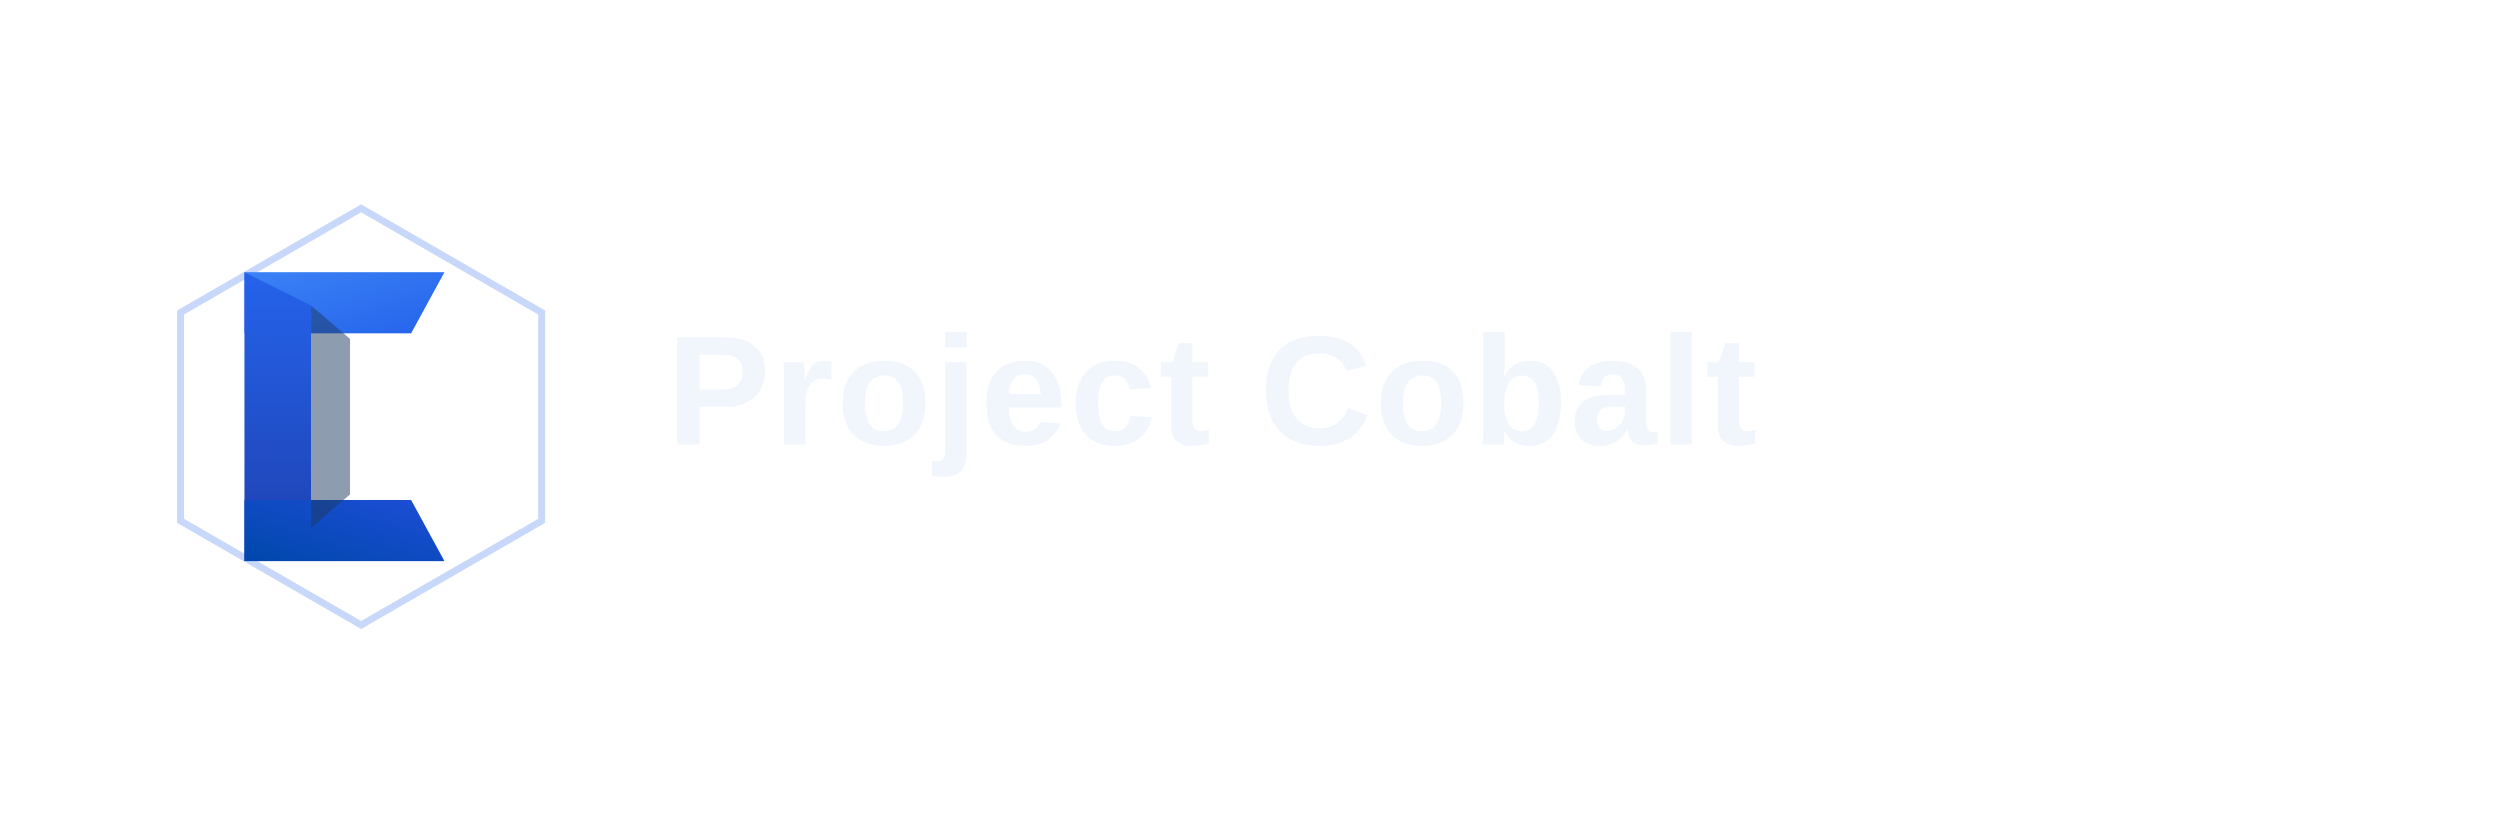
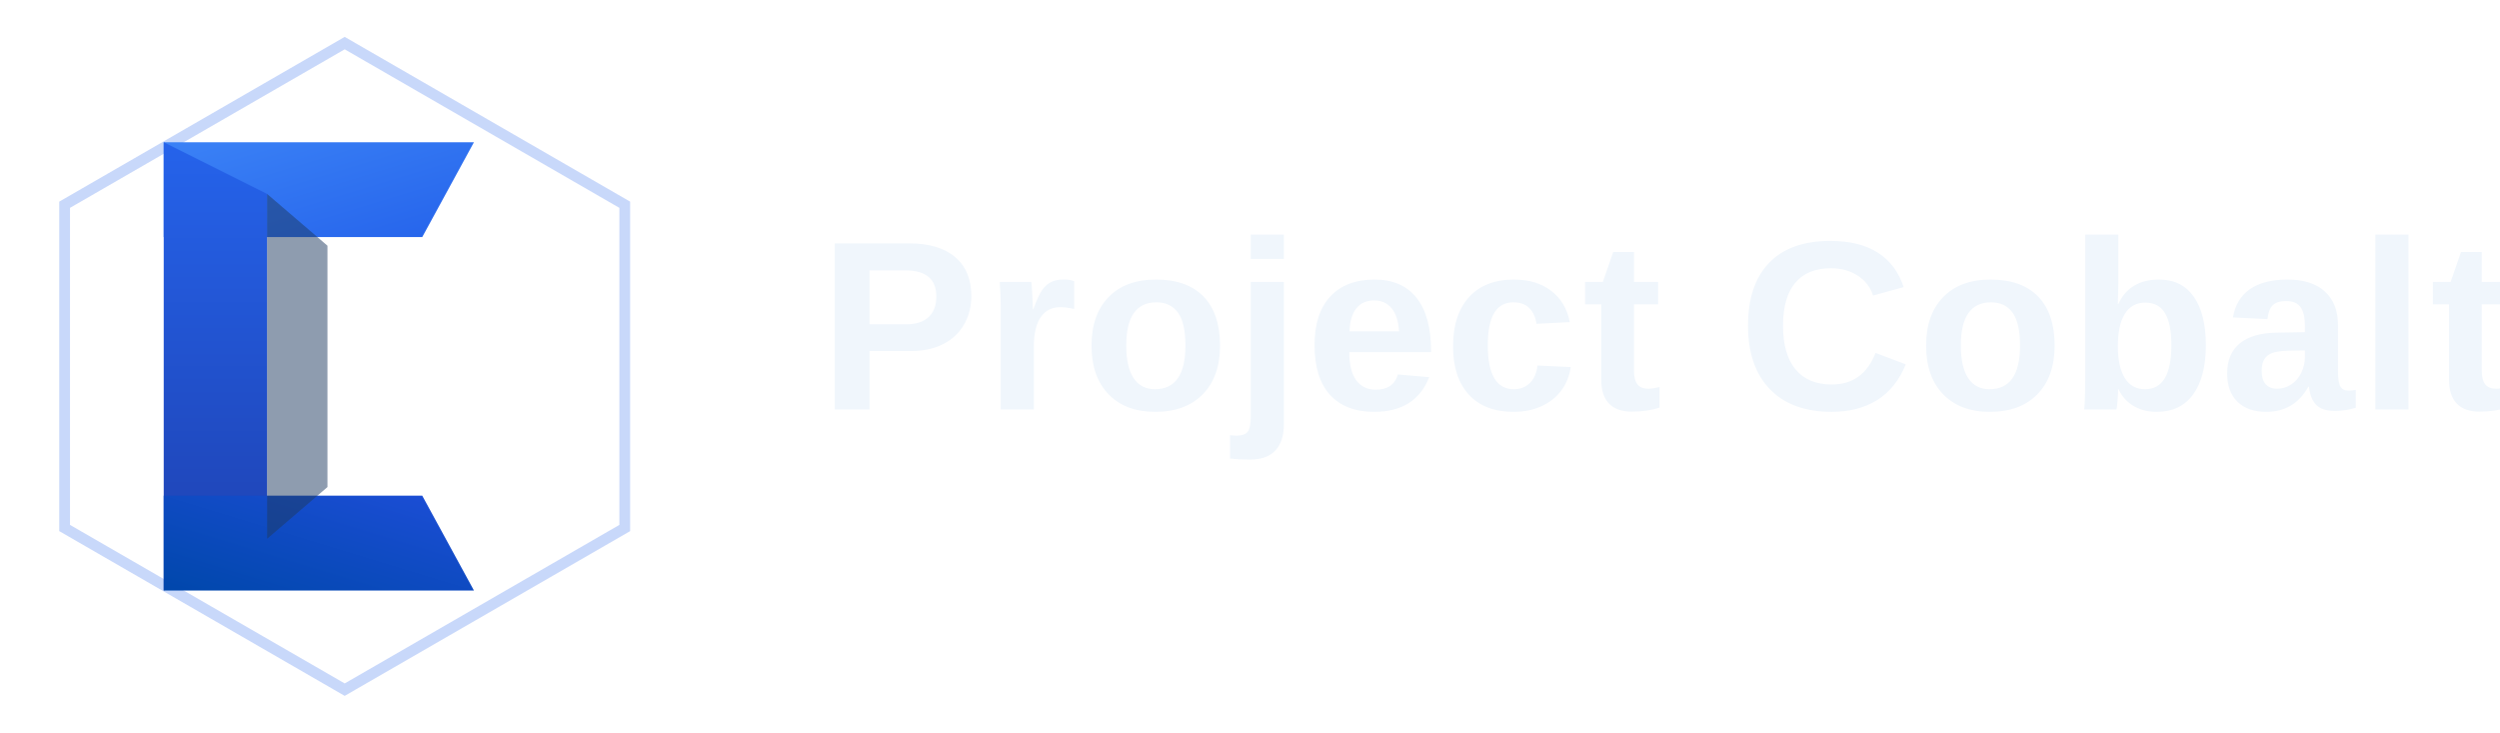
- <svg xmlns="http://www.w3.org/2000/svg" viewBox="0 0 900 300" width="900" height="300">
+ <svg xmlns="http://www.w3.org/2000/svg" viewBox="50 65 580 170" width="580" height="170">
  <defs>
    <linearGradient id="mark-light" x1="0%" y1="0%" x2="100%" y2="100%">
      <stop offset="0%" style="stop-color:#3b82f6" />
      <stop offset="100%" style="stop-color:#2563eb" />
    </linearGradient>
    <linearGradient id="mark-dark" x1="100%" y1="0%" x2="0%" y2="100%">
      <stop offset="0%" style="stop-color:#1d4ed8" />
      <stop offset="100%" style="stop-color:#0047AB" />
    </linearGradient>
    <linearGradient id="mark-mid" x1="50%" y1="0%" x2="50%" y2="100%">
      <stop offset="0%" style="stop-color:#2563eb" />
      <stop offset="100%" style="stop-color:#1e40af" />
    </linearGradient>
  </defs>
  <g transform="translate(130, 150)">
    <polygon points="0,-75 65,-37.5 65,37.5 0,75 -65,37.5 -65,-37.5" fill="none" stroke="#2563eb" stroke-width="2.5" opacity="0.25" />
    <polygon points="-42,-52 30,-52 18,-30 -42,-30" fill="url(#mark-light)" />
    <polygon points="-42,-52 -42,52 -18,40 -18,-40" fill="url(#mark-mid)" />
    <polygon points="-42,52 30,52 18,30 -42,30" fill="url(#mark-dark)" />
    <polygon points="-18,-40 -4,-28 -4,28 -18,40" fill="#1e3a5f" opacity="0.5" />
  </g>
-   <g transform="translate(240, 0)">
-     <text x="0" y="160" fill="#f0f6fc" font-family="'Segoe UI', 'Helvetica Neue', Arial, sans-serif" font-size="56" font-weight="700" letter-spacing="1">Project Cobalt</text>
-   </g>
+   <text x="240" y="160" fill="#f0f6fc" font-family="'Segoe UI', 'Helvetica Neue', Arial, sans-serif" font-size="56" font-weight="700" letter-spacing="1">Project Cobalt</text>
</svg>
